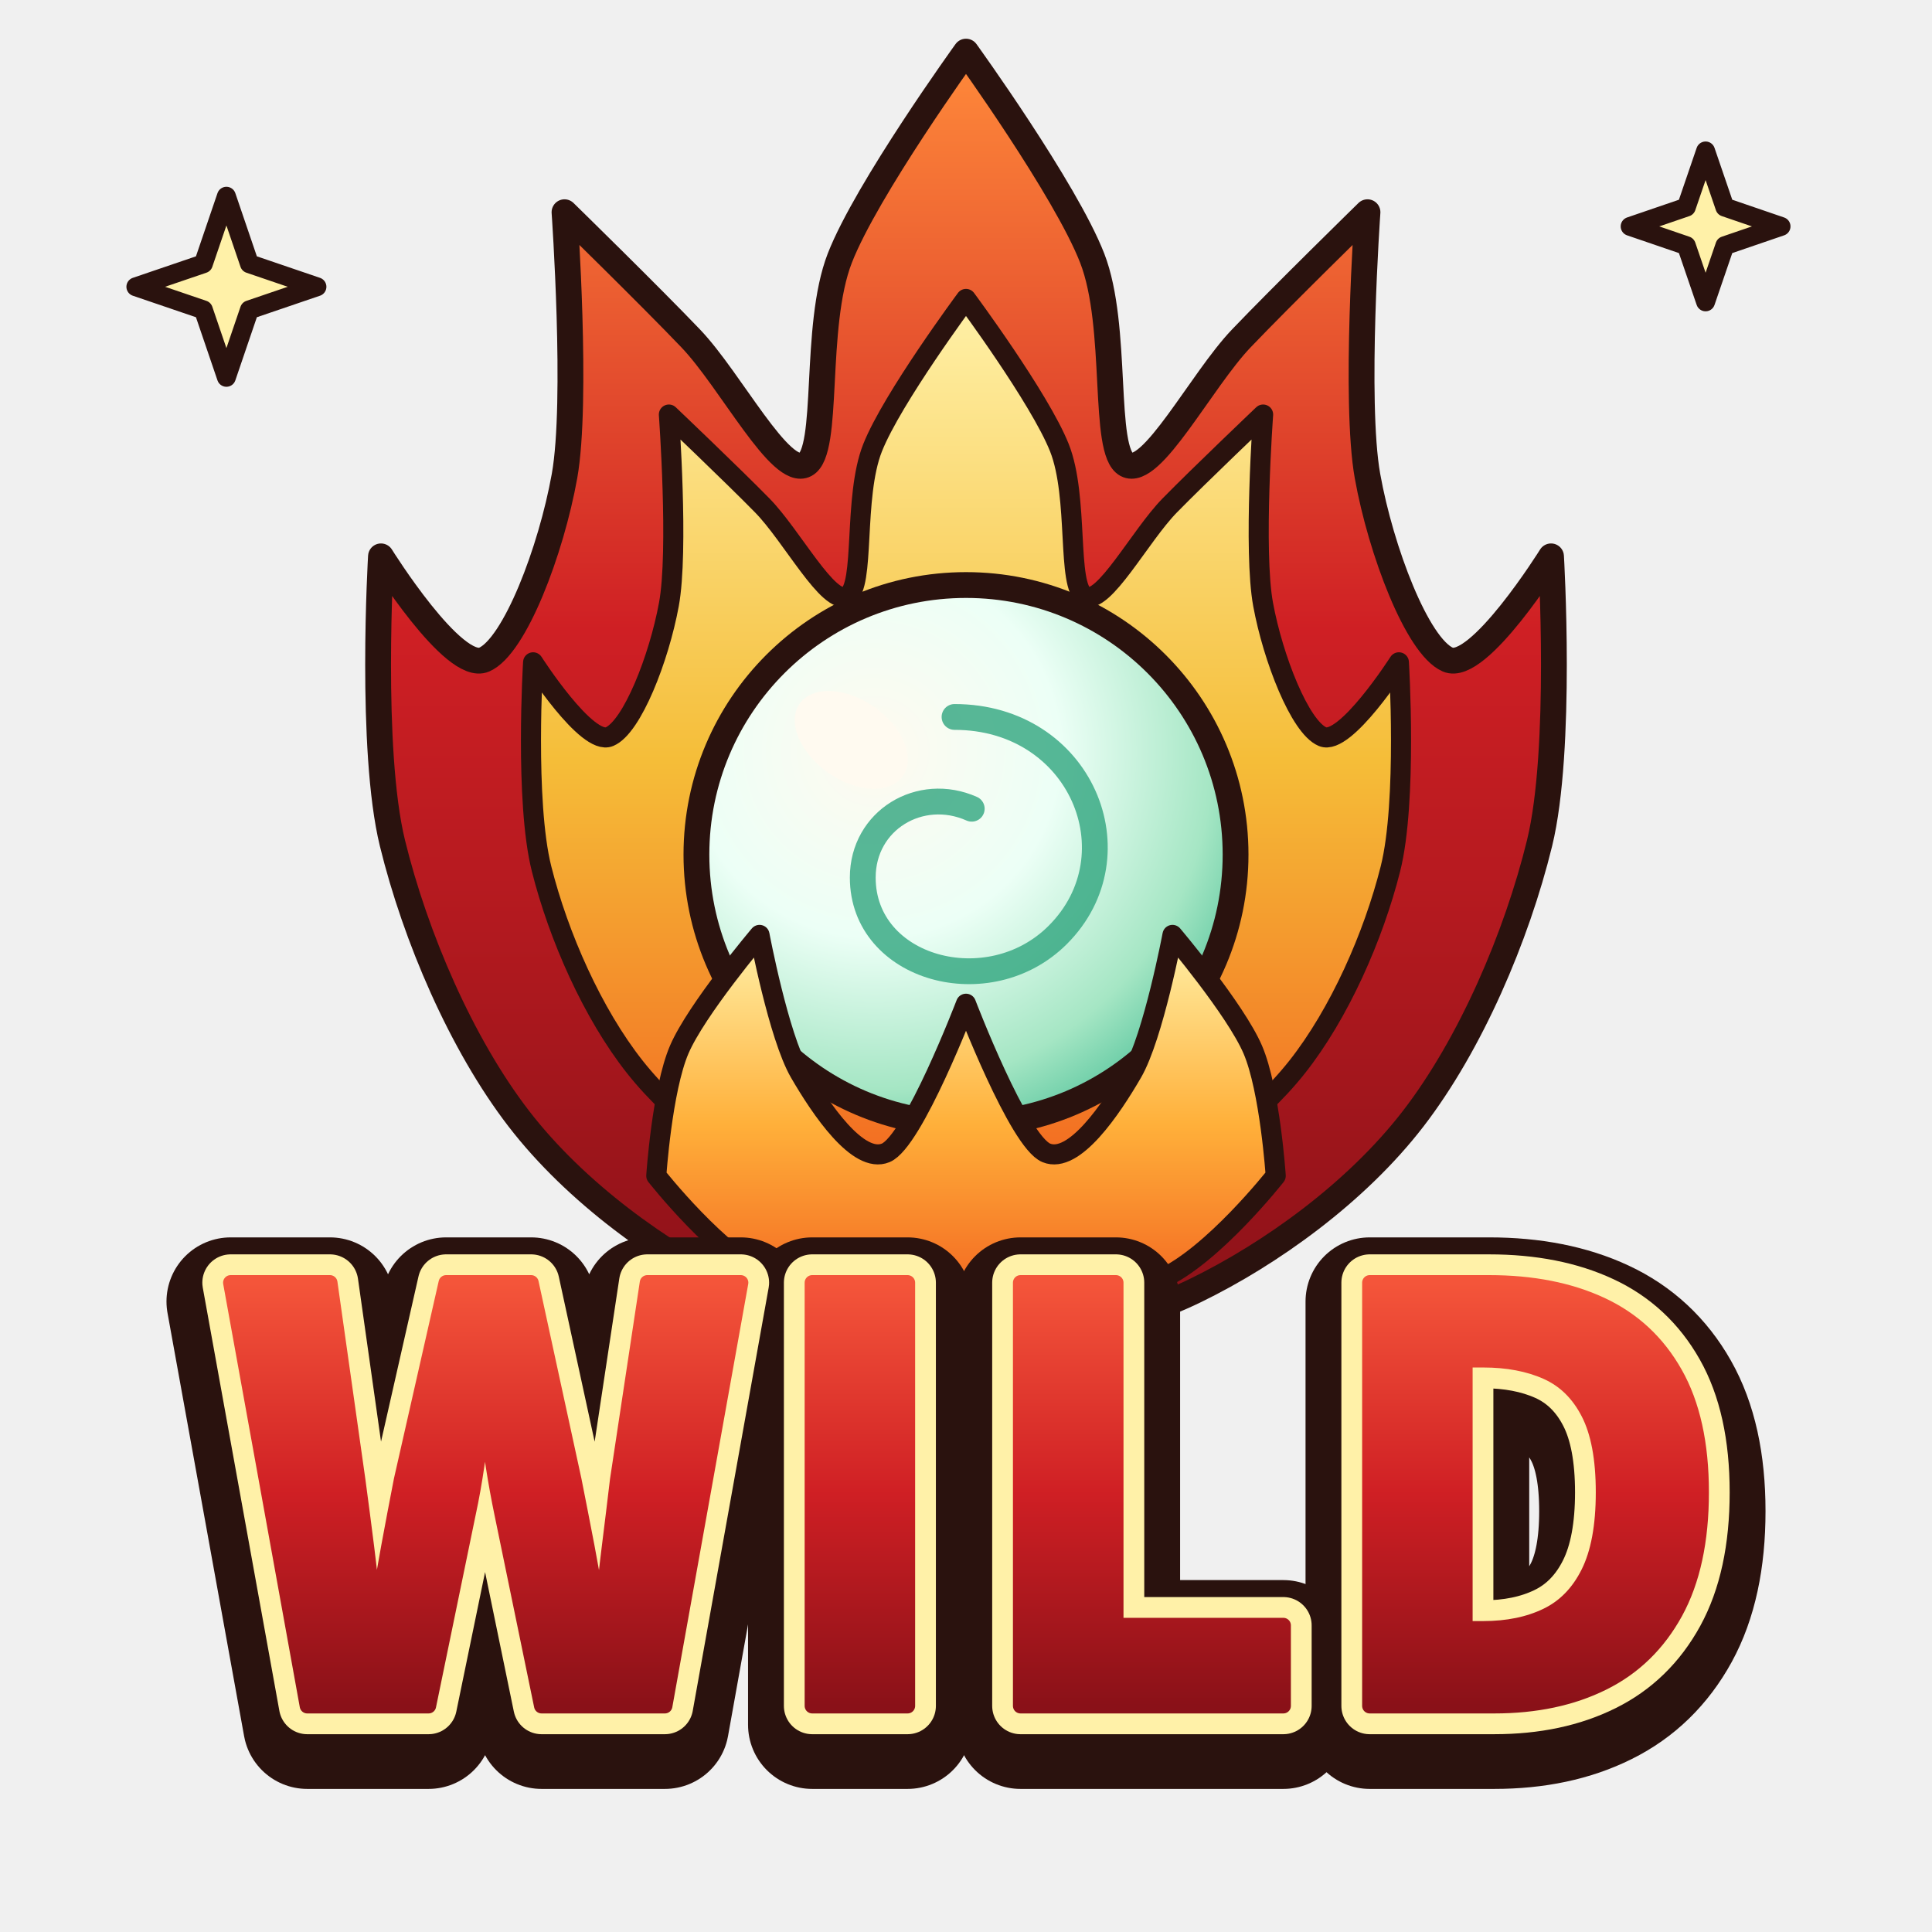
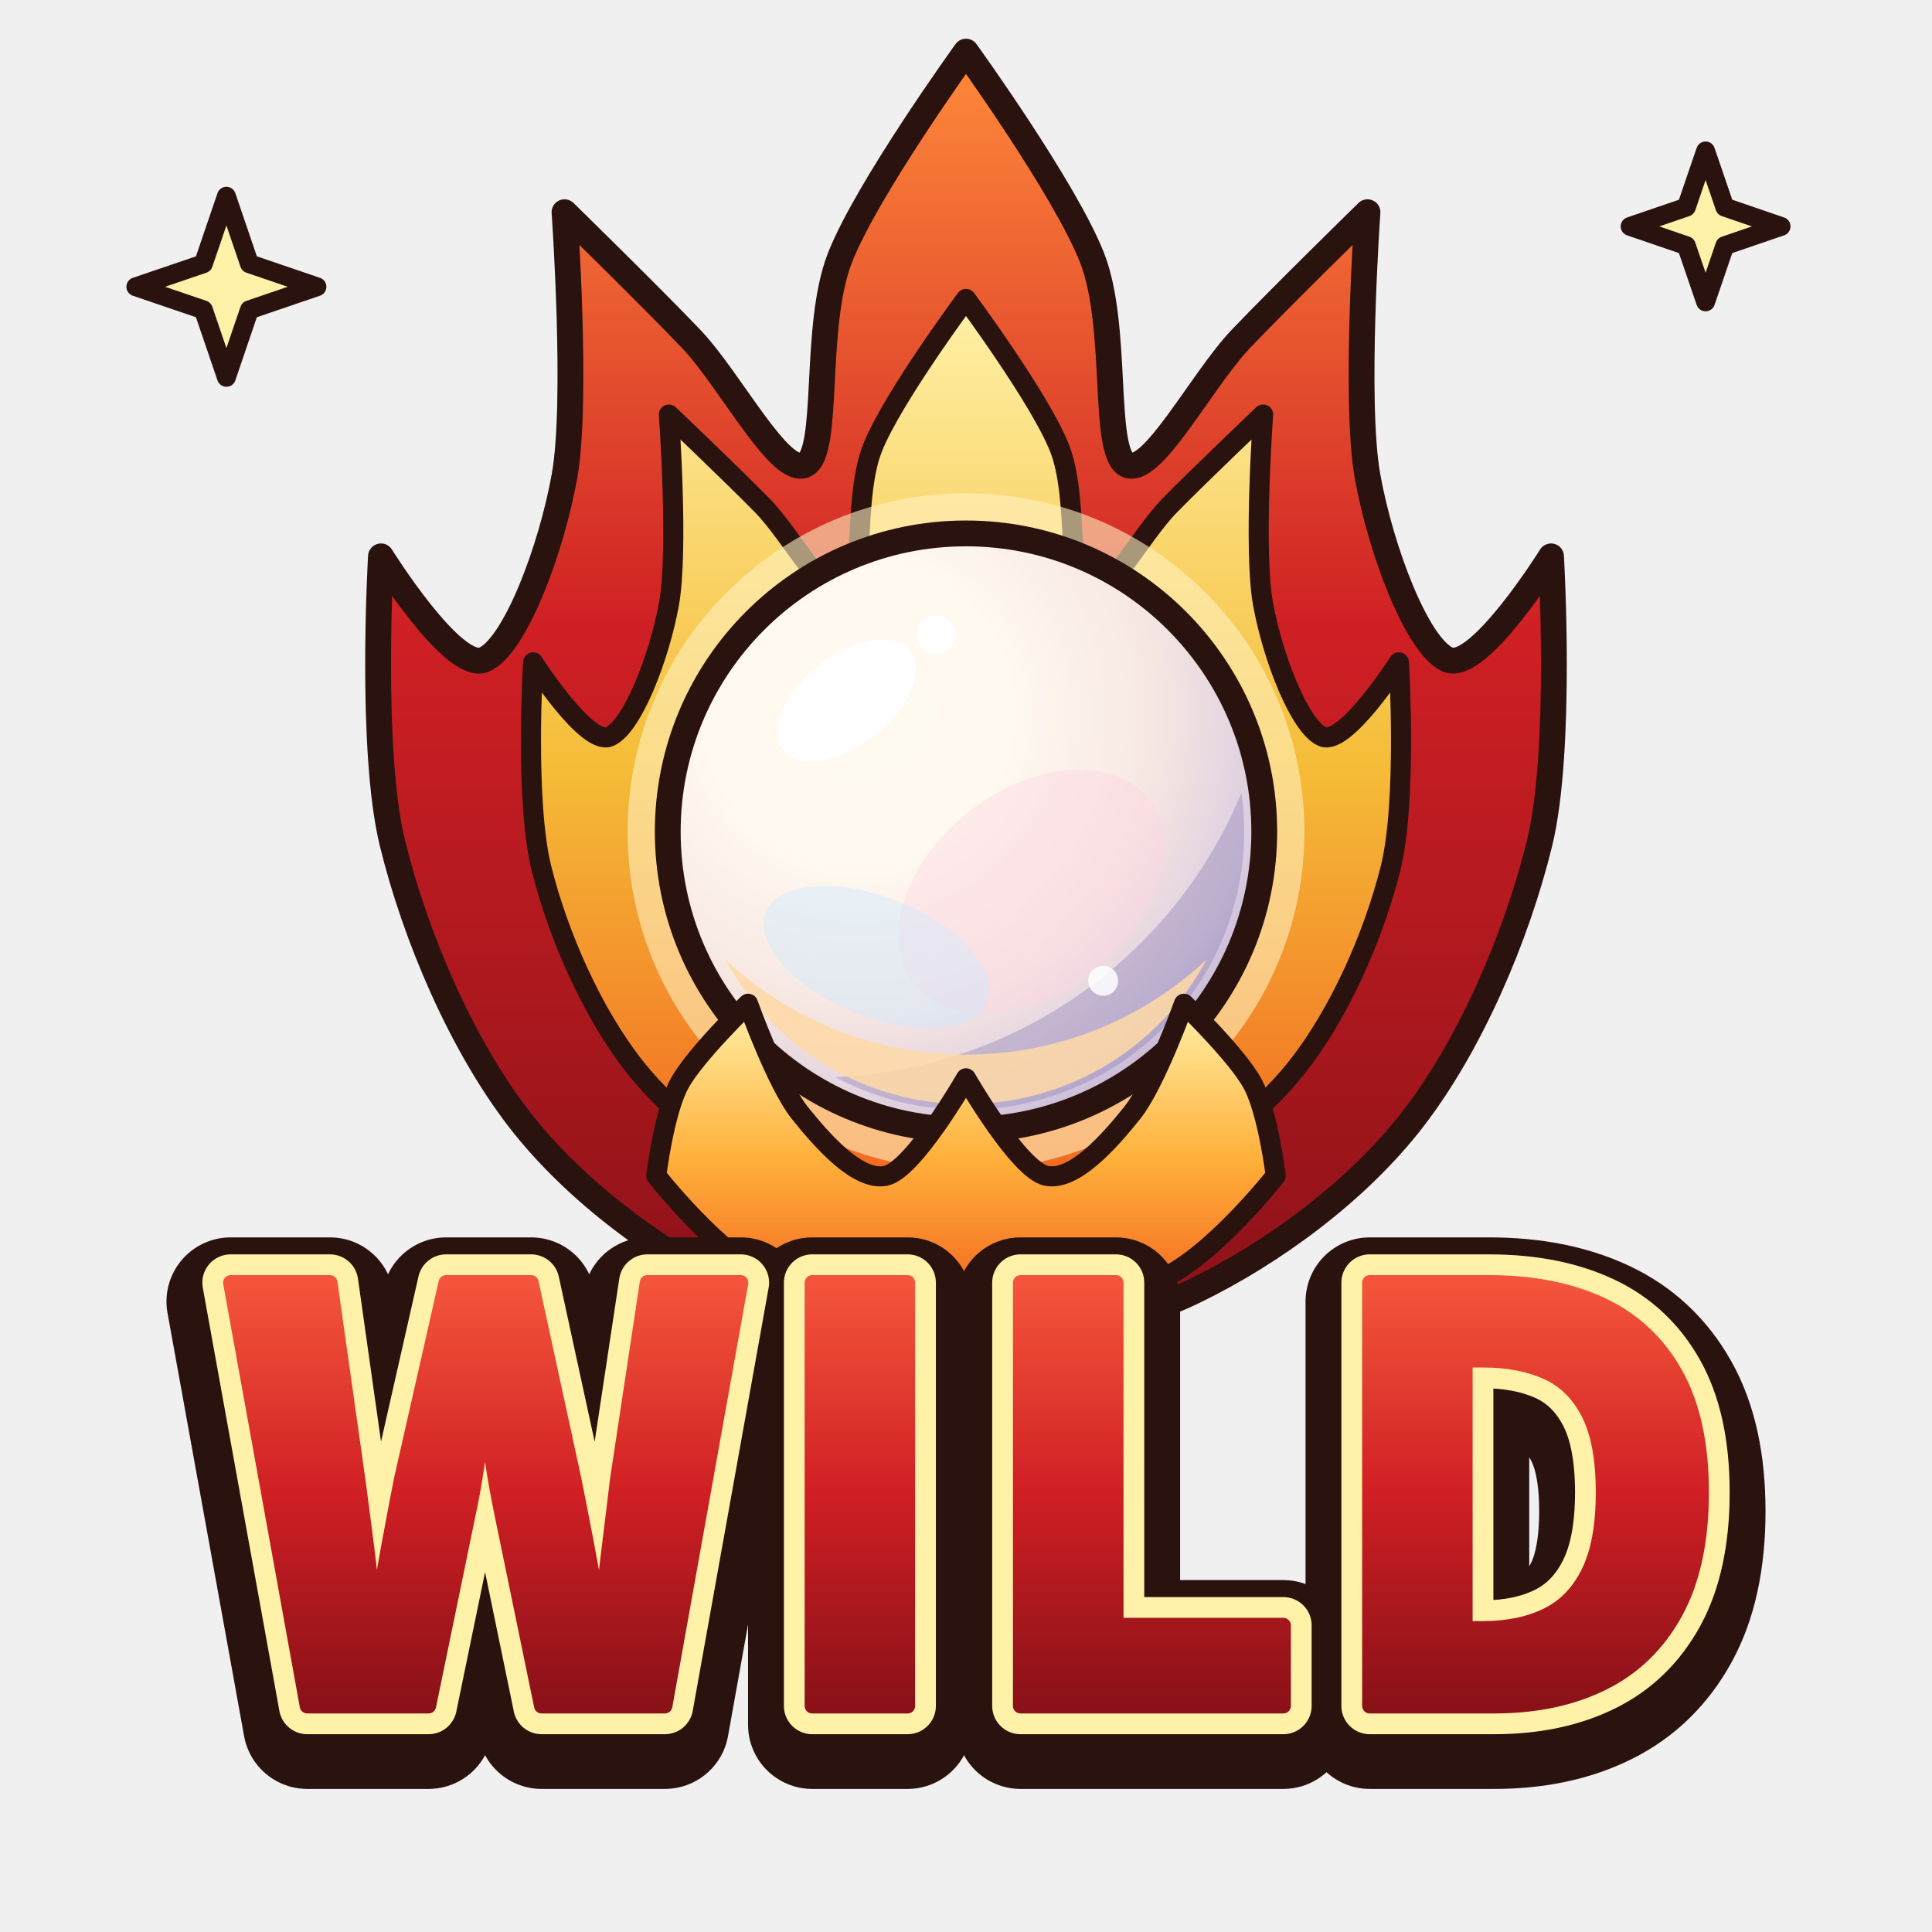
<svg xmlns="http://www.w3.org/2000/svg" width="256" height="256" viewBox="0 0 256 256">
  <defs>
    <linearGradient id="linear-gradient-1" x1="128" y1="6.84" x2="128" y2="177.08" gradientUnits="userSpaceOnUse">
      <stop offset="0" stop-color="#ff8a3a" />
      <stop offset="0.45" stop-color="#cf1f24" />
      <stop offset="1" stop-color="#8a1118" />
    </linearGradient>
    <linearGradient id="linear-gradient-2" x1="128" y1="39.61" x2="128" y2="162.18" gradientUnits="userSpaceOnUse">
      <stop offset="0" stop-color="#fff1a8" />
      <stop offset="0.5" stop-color="#f5bd38" />
      <stop offset="1" stop-color="#f2601e" />
    </linearGradient>
-     <radialGradient id="radial-gradient-1" cx="115.84" cy="99.56" r="54.72" gradientUnits="userSpaceOnUse">
+     <radialGradient id="radial-gradient-1" cx="113.77" cy="94.39" r="67.97" gradientUnits="userSpaceOnUse">
      <stop offset="0" stop-color="#fffaf0" />
-       <stop offset="0.45" stop-color="#ecfff6" />
-       <stop offset="0.82" stop-color="#a5e6c4" />
-       <stop offset="1" stop-color="#62c9a2" />
+       <stop offset="0.3" stop-color="#fff9f0" />
+       <stop offset="0.58" stop-color="#f7e7e2" />
+       <stop offset="0.8" stop-color="#dccde0" />
+       <stop offset="1" stop-color="#a99ec6" />
    </radialGradient>
-     <linearGradient id="linear-gradient-3" x1="128" y1="123.88" x2="128" y2="174.04" gradientUnits="userSpaceOnUse">
+     <linearGradient id="linear-gradient-3" x1="128" y1="133" x2="128" y2="174.04" gradientUnits="userSpaceOnUse">
      <stop offset="0" stop-color="#fff1a8" />
      <stop offset="0.5" stop-color="#ffb03a" />
      <stop offset="1" stop-color="#f2601e" />
    </linearGradient>
    <linearGradient id="linear-gradient-4" x1="0" y1="170" x2="0" y2="226" gradientUnits="userSpaceOnUse">
      <stop offset="0" stop-color="#f4553a" />
      <stop offset="0.5" stop-color="#cf1f24" />
      <stop offset="1" stop-color="#8a1118" />
    </linearGradient>
  </defs>
  <g>
    <g>
      <path d="M128 6.84 C128 6.84 141.17 25.08 144.72 34.2 C148.27 43.32 145.99 59.79 149.28 61.56 C152.57 63.33 159.16 50.41 164.48 44.84 C169.8 39.27 181.2 28.12 181.2 28.12 C181.2 28.12 179.43 53.2 181.2 63.08 C182.97 72.96 187.79 85.63 191.84 87.4 C195.89 89.17 205.52 73.72 205.52 73.72 C205.52 73.72 207.04 99.31 204 111.72 C200.96 124.13 194.88 138.32 187.28 148.2 C179.68 158.08 168.28 166.19 158.4 171 C148.52 175.81 138.13 177.08 128 177.08 C117.87 177.08 107.48 175.81 97.6 171 C87.72 166.19 76.32 158.08 68.72 148.2 C61.12 138.32 55.04 124.13 52 111.72 C48.96 99.31 50.48 73.72 50.48 73.72 C50.48 73.72 60.11 89.17 64.16 87.4 C68.21 85.63 73.03 72.96 74.8 63.08 C76.57 53.2 74.8 28.12 74.8 28.12 C74.8 28.12 86.2 39.27 91.52 44.84 C96.84 50.41 103.43 63.33 106.72 61.56 C110.01 59.79 107.73 43.32 111.28 34.2 C114.83 25.08 128 6.84 128 6.84 Z" fill="url(#linear-gradient-1)" stroke="#2a120e" stroke-width="3.42" stroke-linecap="round" stroke-linejoin="round" />
      <path d="M128 39.61 C128 39.61 137.75 52.74 140.37 59.31 C142.99 65.88 141.31 77.73 143.75 79.01 C146.19 80.29 151.06 70.98 155 66.97 C158.93 62.96 167.37 54.93 167.37 54.93 C167.37 54.93 166.05 72.99 167.37 80.1 C168.68 87.22 172.24 96.34 175.24 97.61 C178.24 98.89 185.36 87.76 185.36 87.76 C185.36 87.76 186.49 106.19 184.24 115.12 C181.99 124.06 177.49 134.28 171.87 141.39 C166.24 148.5 157.81 154.34 150.5 157.81 C143.18 161.27 135.5 162.18 128 162.18 C120.5 162.18 112.82 161.27 105.5 157.81 C98.19 154.34 89.76 148.5 84.13 141.39 C78.51 134.28 74.01 124.06 71.76 115.12 C69.51 106.19 70.64 87.76 70.64 87.76 C70.64 87.76 77.76 98.89 80.76 97.61 C83.76 96.34 87.32 87.22 88.63 80.1 C89.95 72.99 88.63 54.93 88.63 54.93 C88.63 54.93 97.07 62.96 101 66.97 C104.94 70.98 109.81 80.29 112.25 79.01 C114.69 77.73 113.01 65.88 115.63 59.31 C118.25 52.74 128 39.61 128 39.61 Z" fill="url(#linear-gradient-2)" stroke="#2a120e" stroke-width="2.66" stroke-linecap="round" stroke-linejoin="round" />
-       <circle cx="128" cy="113.24" r="35.72" fill="url(#radial-gradient-1)" stroke="#2a120e" stroke-width="3.42" stroke-linecap="round" stroke-linejoin="round" />
-       <path d="M126.48 95 C143.2 95 150.8 113.24 140.16 123.88 C131.04 133 114.32 128.44 114.32 116.28 C114.32 108.68 121.92 104.12 128.76 107.16" fill="none" stroke="#2fa57e" stroke-width="3.42" stroke-linecap="round" stroke-linejoin="round" opacity="0.8" />
-       <path d="M105.95 93.24 C107.64 90.84 112.07 91.03 115.85 93.68 C119.63 96.33 121.33 100.43 119.65 102.84 C117.96 105.24 113.53 105.05 109.75 102.4 C105.97 99.75 104.27 95.65 105.95 93.24 Z" fill="#fffaf0" opacity="0.95" />
-       <path d="M86.96 155.8 C86.96 155.8 87.72 144.4 90 139.08 C92.28 133.76 100.64 123.88 100.64 123.88 C100.64 123.88 103.17 137.31 105.96 142.12 C108.75 146.93 113.69 154.28 117.36 152.76 C121.03 151.24 128 133 128 133 C128 133 134.97 151.24 138.64 152.76 C142.31 154.28 147.25 146.93 150.04 142.12 C152.83 137.31 155.36 123.88 155.36 123.88 C155.36 123.88 163.72 133.76 166 139.08 C168.28 144.4 169.04 155.8 169.04 155.8 C169.04 155.8 160.68 166.44 153.84 169.48 C147 172.52 136.61 174.04 128 174.04 C119.39 174.04 109 172.52 102.16 169.48 C95.32 166.44 86.96 155.8 86.96 155.8 Z" fill="url(#linear-gradient-3)" stroke="#2a120e" stroke-width="2.66" stroke-linecap="round" stroke-linejoin="round" />
+       <circle cx="128" cy="110.2" r="44.84" fill="#fff1c2" opacity="0.6" />
+       <circle cx="128" cy="110.2" r="39.52" fill="url(#radial-gradient-1)" stroke="#2a120e" stroke-width="3.42" stroke-linecap="round" stroke-linejoin="round" />
+       <path d="M121.12 130.27 C116.55 124.42 119.82 114.23 128.42 107.52 C137.02 100.8 147.7 100.09 152.27 105.94 C156.83 111.79 153.57 121.97 144.97 128.69 C136.37 135.41 125.69 136.12 121.12 130.27 Z" fill="#ffd3e2" opacity="0.42" />
+       <path d="M101.49 120.88 C103.12 116.83 111.01 116.2 119.1 119.47 C127.2 122.74 132.44 128.67 130.8 132.72 C129.17 136.77 121.28 137.4 113.18 134.13 C105.09 130.86 99.85 124.92 101.49 120.88 Z" fill="#cfe9ff" opacity="0.45" />
+       <path d="M164.5 105.07 C166.43 118.8 160.5 132.44 149.14 140.39 C137.79 148.34 122.93 149.25 110.69 142.74 C134.42 141.68 155.38 127 164.5 105.07 Z" fill="#7f73ad" opacity="0.34" />
+       <path d="M159.87 127.15 C153.61 138.93 141.35 146.3 128 146.3 C114.65 146.3 102.39 138.93 96.13 127.15 C114.06 143.94 141.94 143.94 159.87 127.15 Z" fill="#ffd9a6" opacity="0.85" />
+       <path d="M98.99 107.35 C94.42 101.5 97.69 91.31 106.29 84.59 C114.89 77.88 125.57 77.17 130.13 83.02 C134.7 88.86 131.44 99.05 122.84 105.77 C114.24 112.49 103.56 113.2 98.99 107.35 Z" fill="#fffaf0" opacity="0.5" />
+       <path d="M103.78 99.38 C101.77 96.8 103.9 91.77 108.54 88.14 C113.19 84.51 118.58 83.66 120.6 86.24 C122.62 88.82 120.49 93.85 115.84 97.48 C111.2 101.11 105.8 101.96 103.78 99.38 Z" fill="#ffffff" />
+       <circle cx="124.05" cy="84.12" r="2.57" fill="#ffffff" />
+       <circle cx="146.18" cy="129.96" r="1.98" fill="#ffffff" opacity="0.85" />
+       <path d="M86.96 155.8 C86.96 155.8 87.97 147.44 90 143.64 C92.03 139.84 99.12 133 99.12 133 C99.12 133 102.92 143.64 105.96 147.44 C109 151.24 113.69 156.56 117.36 155.8 C121.03 155.04 128 142.88 128 142.88 C128 142.88 134.97 155.04 138.64 155.8 C142.31 156.56 147 151.24 150.04 147.44 C153.08 143.64 156.88 133 156.88 133 C156.88 133 163.97 139.84 166 143.64 C168.03 147.44 169.04 155.8 169.04 155.8 C169.04 155.8 160.68 166.44 153.84 169.48 C147 172.52 136.61 174.04 128 174.04 C119.39 174.04 109 172.52 102.16 169.48 C95.32 166.44 86.96 155.8 86.96 155.8 Z" fill="url(#linear-gradient-3)" stroke="#2a120e" stroke-width="2.66" stroke-linecap="round" stroke-linejoin="round" />
    </g>
    <g>
      <path d="M40.71 228.54 L30.56 172.46 L43.72 172.46 L47.42 198.61 C47.82 201.59 48.21 204.56 48.58 207.51 C48.95 210.46 49.28 213.49 49.57 216.58 L49.91 216.58 C50.43 213.49 50.96 210.45 51.5 207.47 C52.05 204.48 52.61 201.53 53.18 198.61 L59.11 172.46 L70.38 172.46 L76.06 198.61 C76.63 201.47 77.2 204.41 77.78 207.42 C78.35 210.43 78.89 213.49 79.41 216.58 L79.75 216.58 C80.04 213.49 80.37 210.45 80.74 207.47 C81.12 204.48 81.47 201.53 81.82 198.61 L85.77 172.46 L98.16 172.46 L88.1 228.54 L71.76 228.54 L66.51 203.08 C65.65 198.95 64.96 194.54 64.45 189.84 L64.1 189.84 C63.82 192.13 63.51 194.38 63.2 196.59 C62.88 198.79 62.5 200.96 62.04 203.08 L56.79 228.54 Z" fill="#2a120e" stroke="#2a120e" stroke-width="17" stroke-linecap="round" stroke-linejoin="round" />
      <rect x="107.62" y="172.46" width="12.64" height="56.08" fill="#2a120e" stroke="#2a120e" stroke-width="17" stroke-linecap="round" stroke-linejoin="round" />
      <polygon points="135.22,228.54 135.22,172.46 147.87,172.46 147.87,217.87 170.05,217.87 170.05,228.54" fill="#2a120e" stroke="#2a120e" stroke-width="17" stroke-linecap="round" stroke-linejoin="round" />
      <path d="M181.49 228.54 L181.49 172.46 L197.32 172.46 C203.05 172.46 208.01 173.44 212.19 175.39 C216.38 177.34 219.63 180.36 221.95 184.46 C224.28 188.56 225.44 193.82 225.44 200.24 C225.44 206.66 224.29 211.97 222 216.15 C219.7 220.34 216.51 223.45 212.41 225.48 C208.31 227.52 203.51 228.54 198 228.54 Z M194.13 218.3 L196.54 218.3 C199.75 218.3 202.55 217.73 204.93 216.58 C207.31 215.44 209.16 213.54 210.47 210.91 C211.79 208.27 212.45 204.71 212.45 200.24 C212.45 195.77 211.79 192.26 210.47 189.71 C209.16 187.16 207.31 185.35 204.93 184.29 C202.55 183.23 199.75 182.7 196.54 182.7 L194.13 182.7 Z" fill="#2a120e" stroke="#2a120e" stroke-width="17" stroke-linecap="round" stroke-linejoin="round" />
    </g>
    <g>
      <path d="M40.71 226.04 L30.56 169.96 L43.72 169.96 L47.42 196.11 C47.82 199.09 48.21 202.06 48.58 205.01 C48.95 207.96 49.28 210.99 49.57 214.08 L49.91 214.08 C50.43 210.99 50.96 207.95 51.5 204.97 C52.05 201.98 52.61 199.03 53.18 196.11 L59.11 169.96 L70.38 169.96 L76.06 196.11 C76.63 198.97 77.2 201.91 77.78 204.92 C78.35 207.93 78.89 210.99 79.41 214.08 L79.75 214.08 C80.04 210.99 80.37 207.95 80.74 204.97 C81.12 201.98 81.47 199.03 81.82 196.11 L85.77 169.96 L98.16 169.96 L88.1 226.04 L71.76 226.04 L66.51 200.58 C65.65 196.45 64.96 192.04 64.45 187.34 L64.1 187.34 C63.82 189.63 63.51 191.88 63.2 194.09 C62.88 196.29 62.5 198.46 62.04 200.58 L56.79 226.04 Z" fill="#fff1a8" stroke="#fff1a8" stroke-width="7.5" stroke-linecap="round" stroke-linejoin="round" />
      <rect x="107.62" y="169.96" width="12.64" height="56.08" fill="#fff1a8" stroke="#fff1a8" stroke-width="7.5" stroke-linecap="round" stroke-linejoin="round" />
      <polygon points="135.22,226.04 135.22,169.96 147.87,169.96 147.87,215.37 170.05,215.37 170.05,226.04" fill="#fff1a8" stroke="#fff1a8" stroke-width="7.5" stroke-linecap="round" stroke-linejoin="round" />
      <path d="M181.49 226.04 L181.49 169.96 L197.32 169.96 C203.05 169.96 208.01 170.94 212.19 172.89 C216.38 174.84 219.63 177.86 221.95 181.96 C224.28 186.06 225.44 191.32 225.44 197.74 C225.44 204.16 224.29 209.47 222 213.65 C219.7 217.84 216.51 220.95 212.41 222.98 C208.31 225.02 203.51 226.04 198 226.04 Z M194.13 215.8 L196.54 215.8 C199.75 215.8 202.55 215.23 204.93 214.08 C207.31 212.94 209.16 211.04 210.47 208.41 C211.79 205.77 212.45 202.21 212.45 197.74 C212.45 193.27 211.79 189.76 210.47 187.21 C209.16 184.66 207.31 182.85 204.93 181.79 C202.55 180.73 199.75 180.2 196.54 180.2 L194.13 180.2 Z" fill="#fff1a8" stroke="#fff1a8" stroke-width="7.5" stroke-linecap="round" stroke-linejoin="round" />
    </g>
    <g>
      <path d="M40.71 226.04 L30.56 169.96 L43.72 169.96 L47.42 196.11 C47.82 199.09 48.21 202.06 48.58 205.01 C48.95 207.96 49.28 210.99 49.57 214.08 L49.91 214.08 C50.43 210.99 50.96 207.95 51.5 204.97 C52.05 201.98 52.61 199.03 53.18 196.11 L59.11 169.96 L70.38 169.96 L76.06 196.11 C76.63 198.97 77.2 201.91 77.78 204.92 C78.35 207.93 78.89 210.99 79.41 214.08 L79.75 214.08 C80.04 210.99 80.37 207.95 80.74 204.97 C81.12 201.98 81.47 199.03 81.82 196.11 L85.77 169.96 L98.16 169.96 L88.1 226.04 L71.76 226.04 L66.51 200.58 C65.65 196.45 64.96 192.04 64.45 187.34 L64.1 187.34 C63.82 189.63 63.51 191.88 63.2 194.09 C62.88 196.29 62.5 198.46 62.04 200.58 L56.79 226.04 Z" fill="url(#linear-gradient-4)" stroke="url(#linear-gradient-4)" stroke-width="2" stroke-linecap="round" stroke-linejoin="round" />
      <rect x="107.62" y="169.96" width="12.64" height="56.08" fill="url(#linear-gradient-4)" stroke="url(#linear-gradient-4)" stroke-width="2" stroke-linecap="round" stroke-linejoin="round" />
      <polygon points="135.22,226.04 135.22,169.96 147.87,169.96 147.87,215.37 170.05,215.37 170.05,226.04" fill="url(#linear-gradient-4)" stroke="url(#linear-gradient-4)" stroke-width="2" stroke-linecap="round" stroke-linejoin="round" />
      <path d="M181.49 226.04 L181.49 169.96 L197.32 169.96 C203.05 169.96 208.01 170.94 212.19 172.89 C216.38 174.84 219.63 177.86 221.95 181.96 C224.28 186.06 225.44 191.32 225.44 197.74 C225.44 204.16 224.29 209.47 222 213.65 C219.7 217.84 216.51 220.95 212.41 222.98 C208.31 225.02 203.51 226.04 198 226.04 Z M194.13 215.8 L196.54 215.8 C199.75 215.8 202.55 215.23 204.93 214.08 C207.31 212.94 209.16 211.04 210.47 208.41 C211.79 205.77 212.45 202.21 212.45 197.74 C212.45 193.27 211.79 189.76 210.47 187.21 C209.16 184.66 207.31 182.85 204.93 181.79 C202.55 180.73 199.75 180.2 196.54 180.2 L194.13 180.2 Z" fill="url(#linear-gradient-4)" stroke="url(#linear-gradient-4)" stroke-width="2" stroke-linecap="round" stroke-linejoin="round" />
    </g>
    <polygon points="30,26 33.05,34.95 42,38 33.05,41.05 30,50 26.95,41.05 18,38 26.95,34.95" fill="#fff1a8" stroke="#2a120e" stroke-width="2.5" stroke-linecap="round" stroke-linejoin="round" />
    <polygon points="226,20 228.55,27.45 236,30 228.55,32.55 226,40 223.45,32.55 216,30 223.45,27.45" fill="#fff1a8" stroke="#2a120e" stroke-width="2.5" stroke-linecap="round" stroke-linejoin="round" />
  </g>
</svg>
